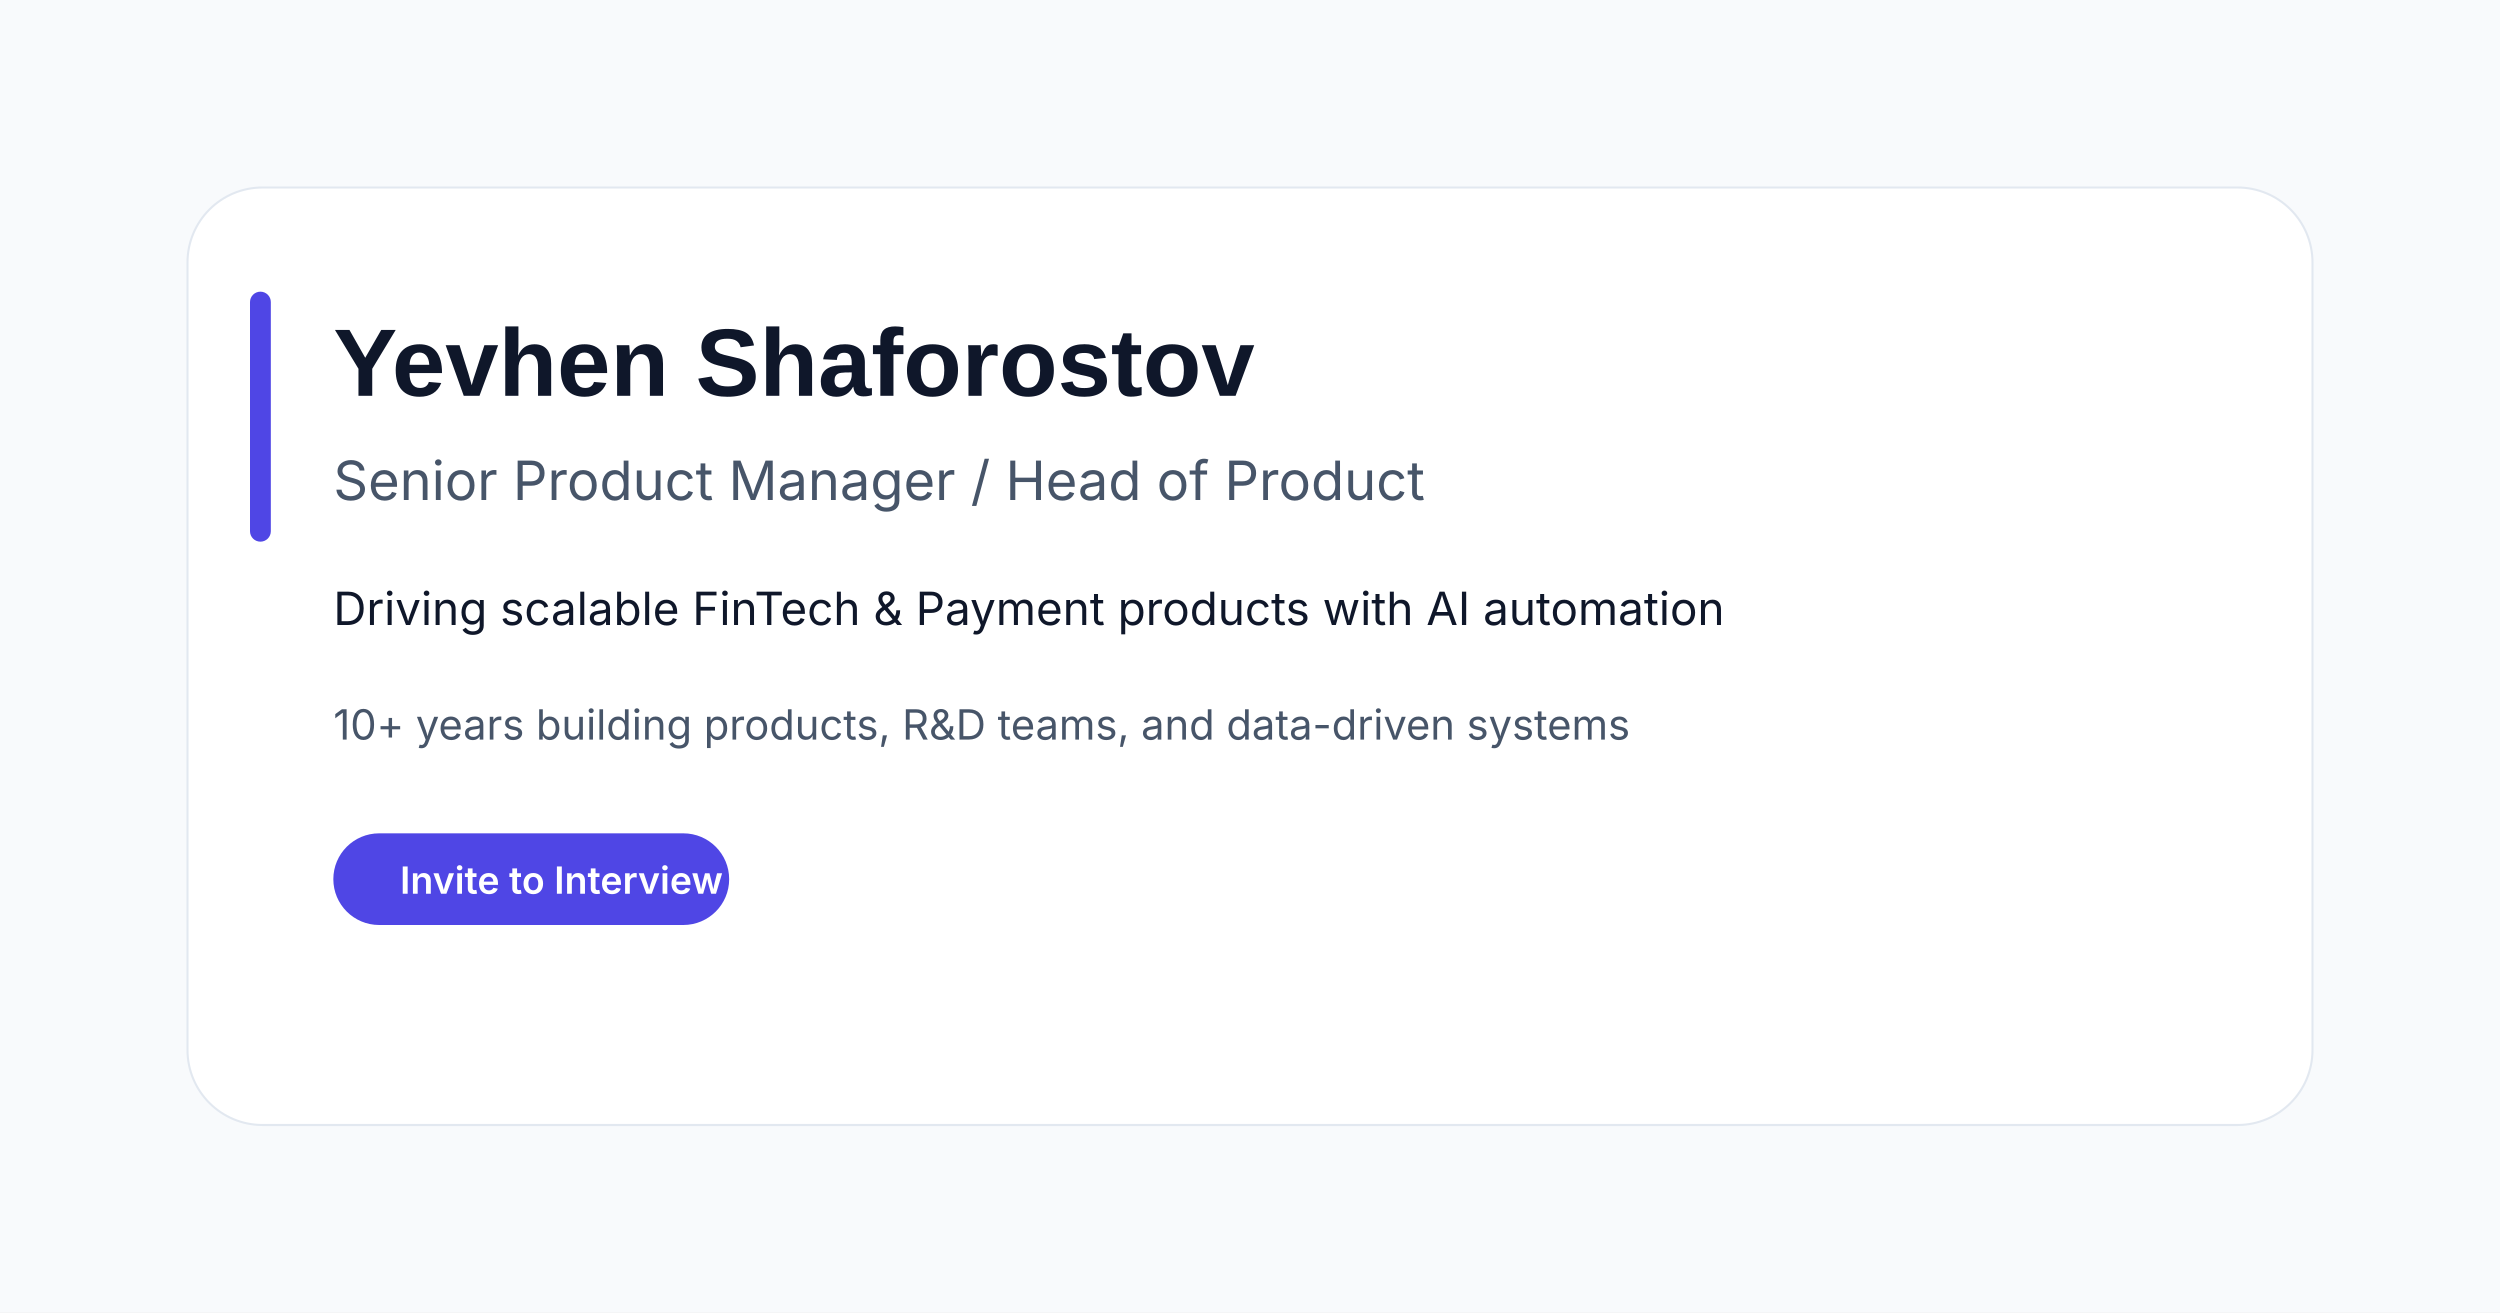
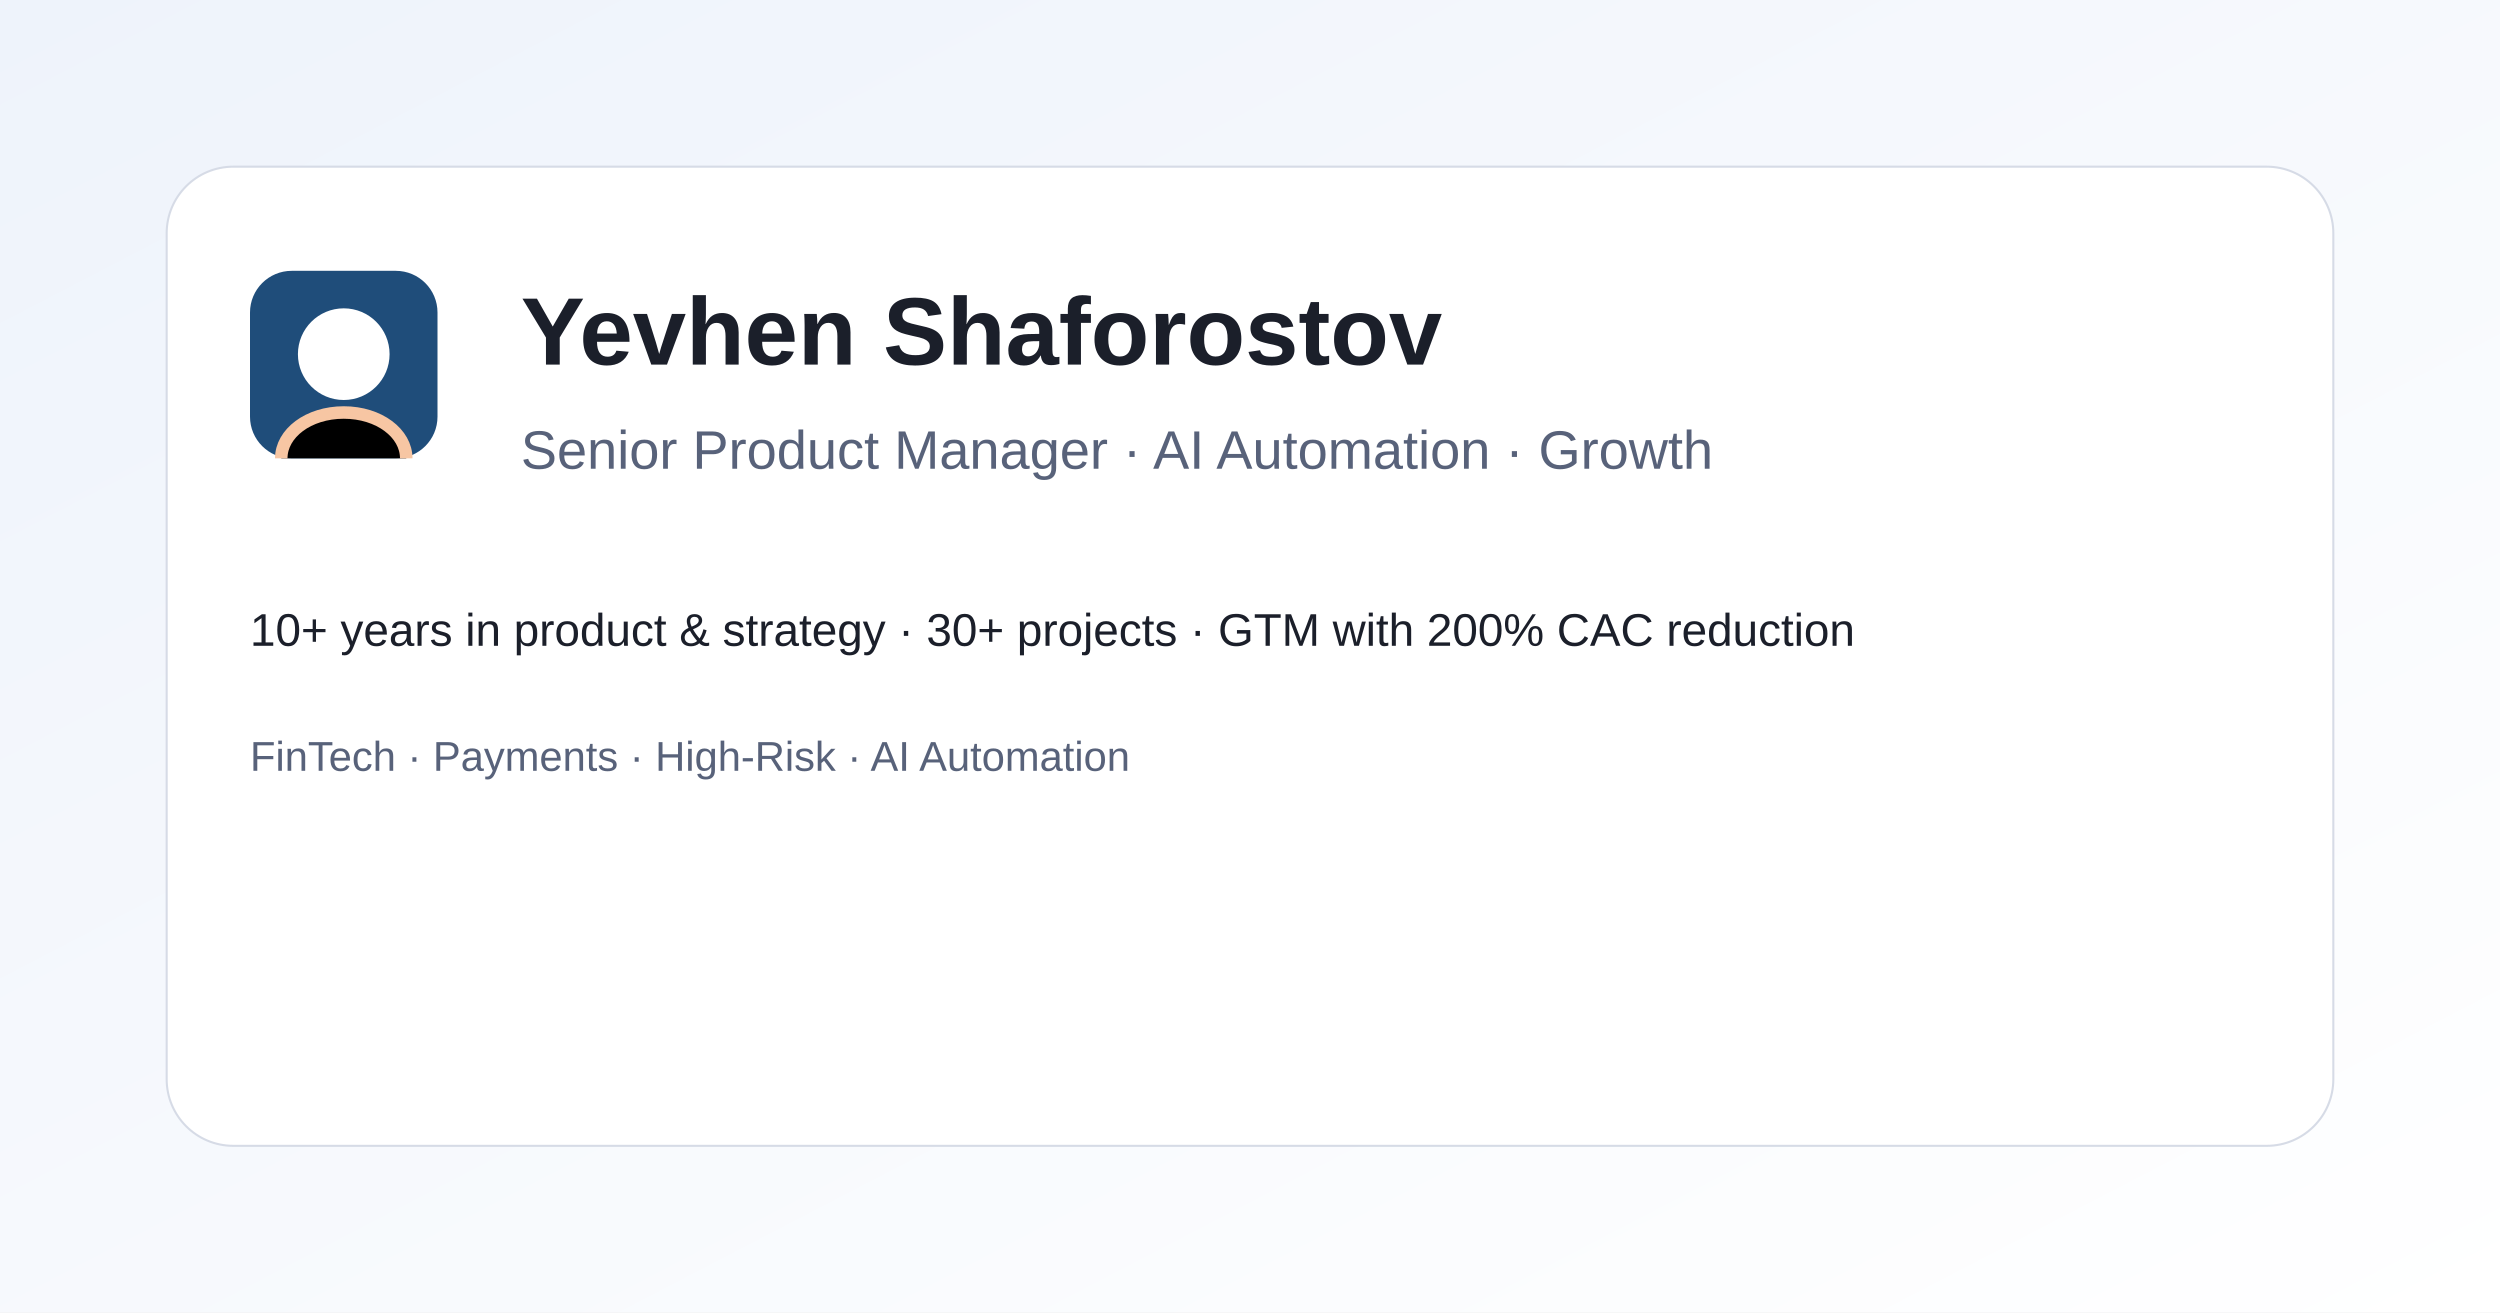
<svg xmlns="http://www.w3.org/2000/svg" width="1200" height="630" viewBox="0 0 1200 630">
-   <rect width="1200" height="630" fill="#F8FAFC" />
-   <rect x="90" y="90" width="1020" height="450" rx="36" fill="#FFFFFF" stroke="#E2E8F0" />
-   <rect x="120" y="140" width="10" height="120" rx="5" fill="#4F46E5" />
-   <text x="160" y="190" font-family="Space Grotesk, Arial, sans-serif" font-size="46" fill="#0F172A" font-weight="700">
+   <defs>
+     <linearGradient id="bg" x1="0" x2="1" y1="0" y2="1">
+       <stop offset="0%" stop-color="#EEF3FB" />
+       <stop offset="100%" stop-color="#FFFFFF" />
+     </linearGradient>
+   </defs>
+   <rect width="1200" height="630" fill="url(#bg)" />
+   <rect x="80" y="80" width="1040" height="470" rx="32" fill="#FFFFFF" stroke="#D6DBE6" />
+   <rect x="120" y="130" width="90" height="90" rx="20" fill="#1F4D7A" />
+   <circle cx="165" cy="170" r="22" fill="#FFFFFF" />
+   <path d="M135 220c0-12 13-22 30-22s30 10 30 22" stroke="#F7C6A3" stroke-width="6" />
+   <text x="250" y="175" font-family="Segoe UI, Arial, sans-serif" font-size="46" fill="#1B1F2A" font-weight="700">
    Yevhen Shaforostov
  </text>
-   <text x="160" y="240" font-family="Inter, Arial, sans-serif" font-size="26" fill="#475569">
-     Senior Product Manager / Head of Product
+   <text x="250" y="225" font-family="Segoe UI, Arial, sans-serif" font-size="26" fill="#58627A">
+     Senior Product Manager · AI Automation · Growth
  </text>
-   <text x="160" y="300" font-family="Inter, Arial, sans-serif" font-size="22" fill="#0F172A">
-     Driving scalable FinTech &amp; Payment products with AI automation
+   <text x="120" y="310" font-family="Segoe UI, Arial, sans-serif" font-size="22" fill="#1B1F2A">
+     10+ years in product &amp; strategy · 30+ projects · GTM with 200% CAC reduction
  </text>
-   <text x="160" y="355" font-family="Inter, Arial, sans-serif" font-size="20" fill="#475569">
-     10+ years building products, R&amp;D teams, and data-driven systems
-   </text>
-   <rect x="160" y="400" width="190" height="44" rx="22" fill="#4F46E5" />
-   <text x="192" y="429" font-family="Inter, Arial, sans-serif" font-size="18" fill="#FFFFFF" font-weight="600">
-     Invite to Interview
+   <text x="120" y="370" font-family="Segoe UI, Arial, sans-serif" font-size="20" fill="#58627A">
+     FinTech · Payments · High-Risk · AI Automation
  </text>
</svg>
